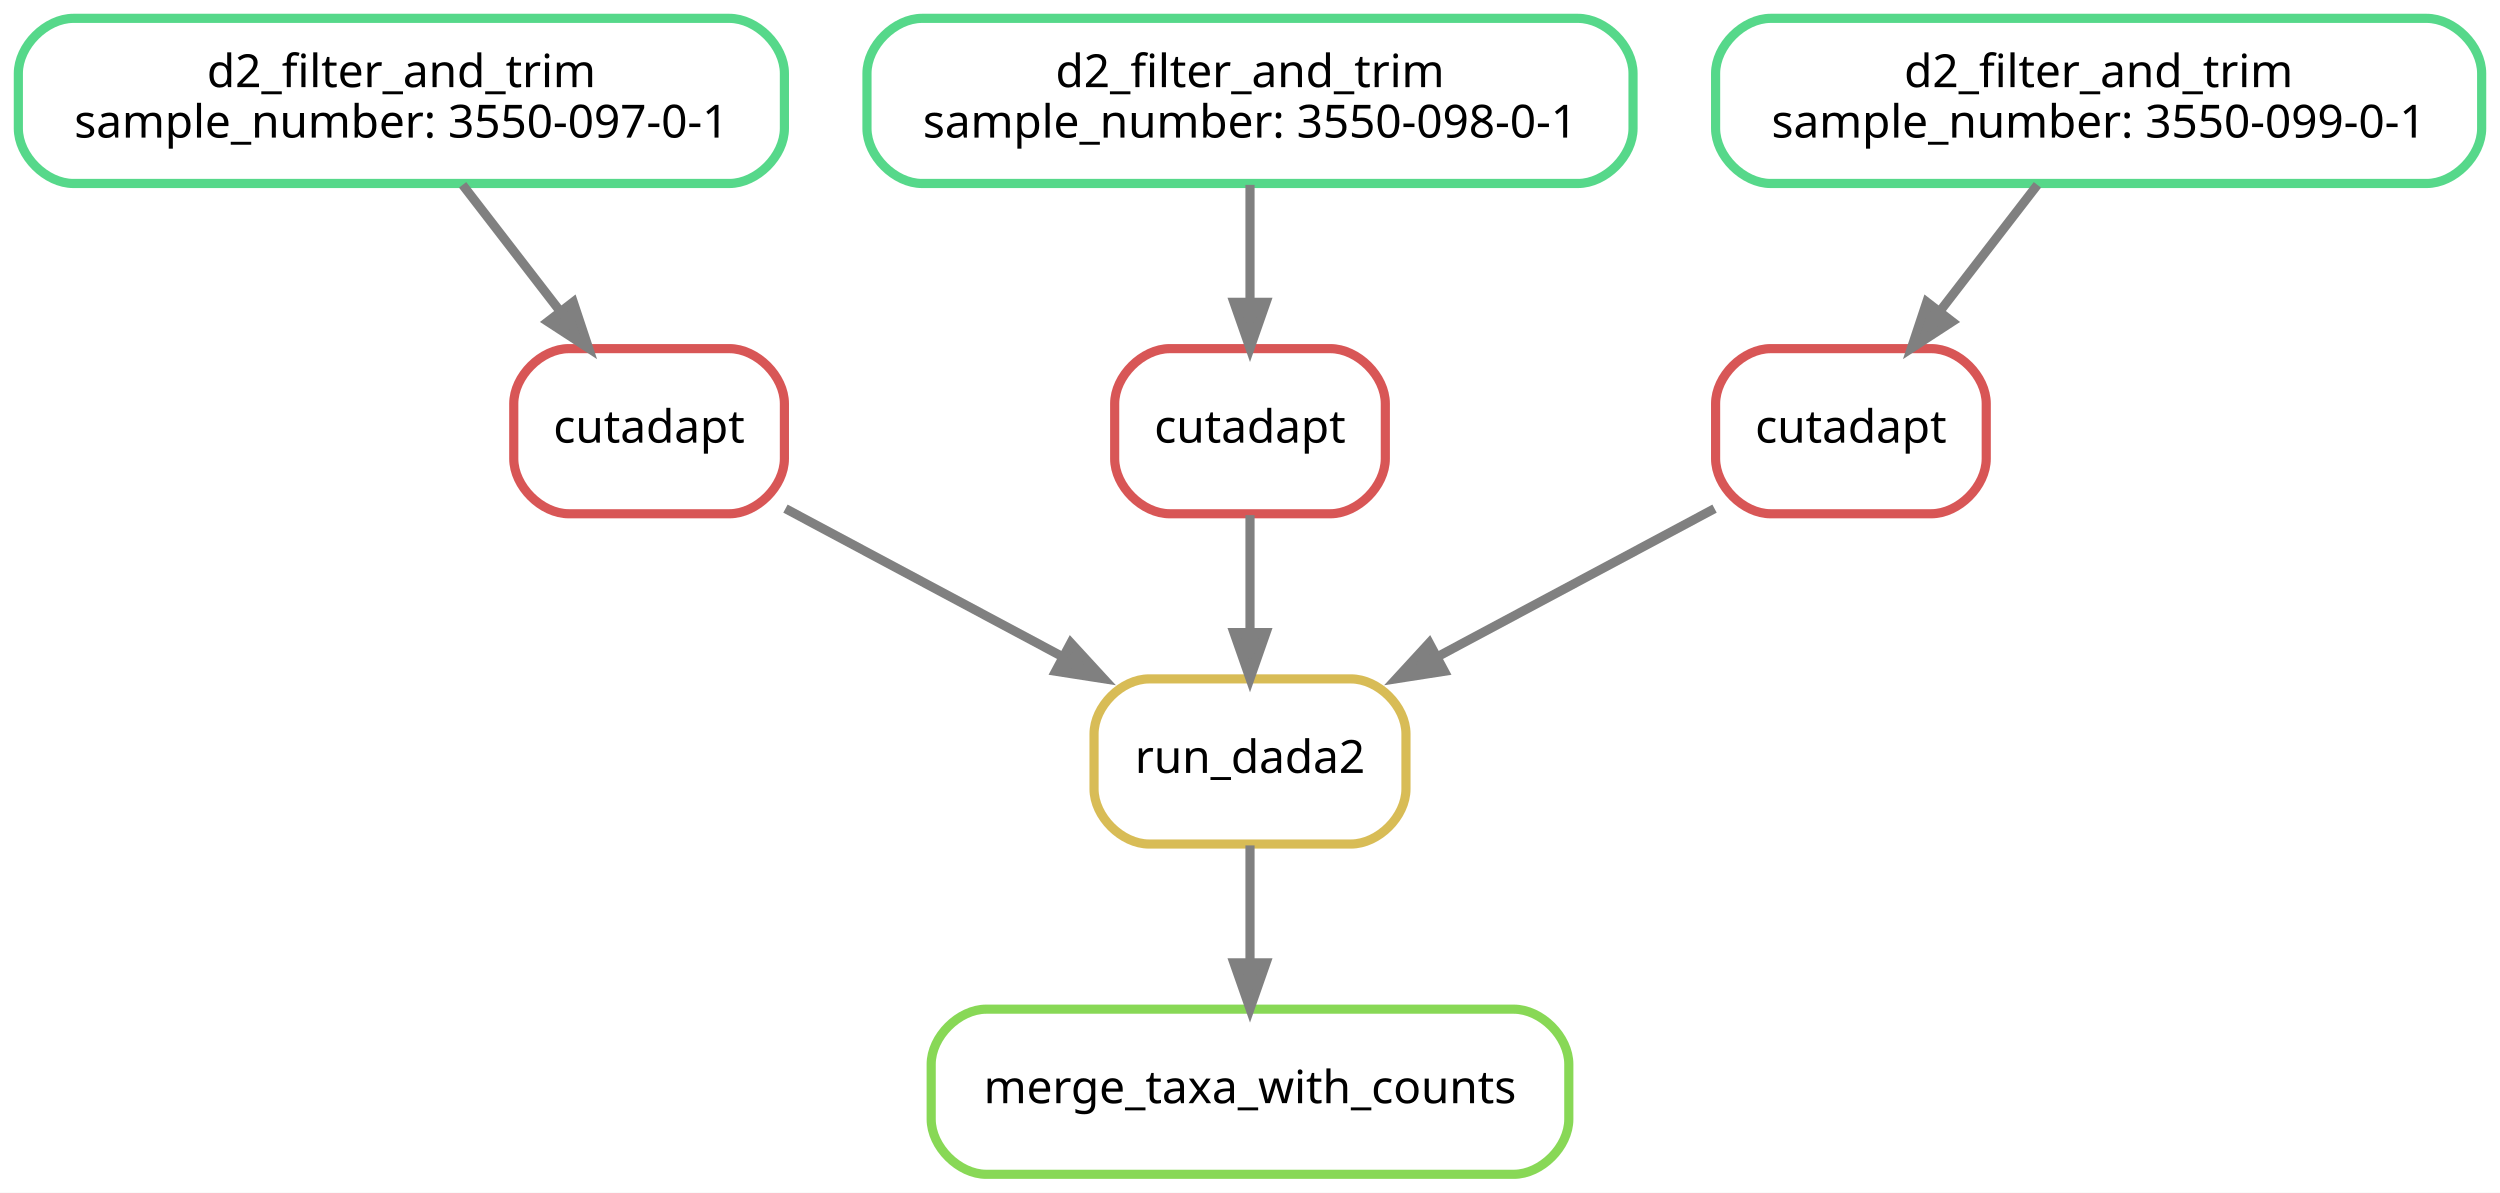
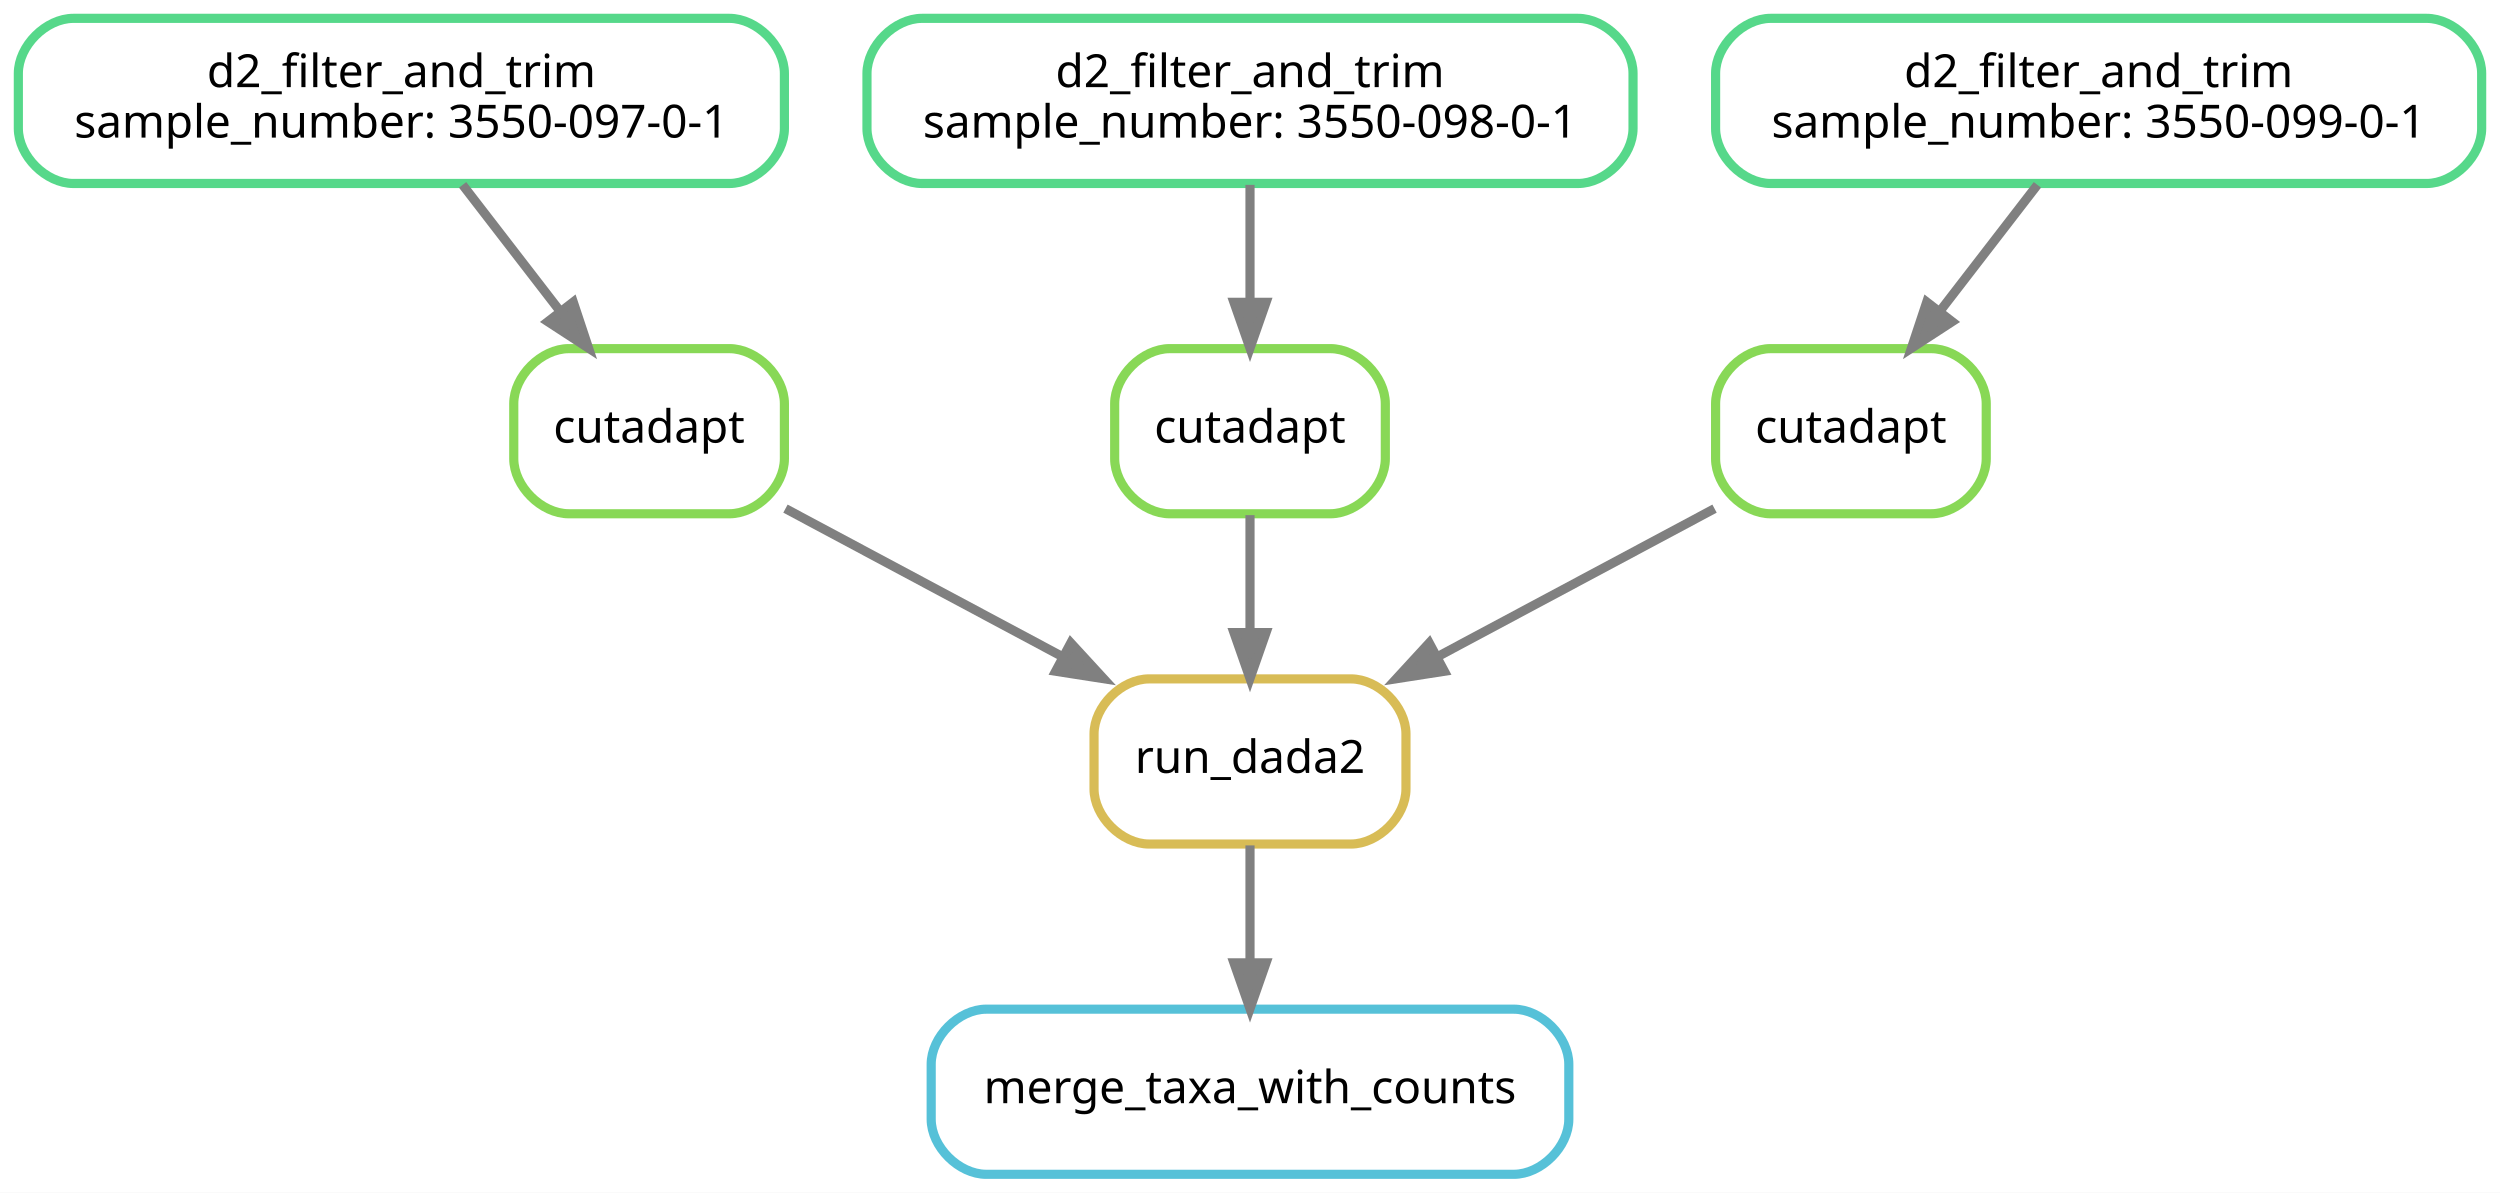
<svg xmlns="http://www.w3.org/2000/svg" width="545pt" height="260pt" viewBox="0.00 0.00 545.00 260.00">
  <g id="graph0" class="graph" transform="scale(1 1) rotate(0) translate(4 256)">
    <polygon fill="white" stroke="transparent" points="-4,4 -4,-256 541,-256 541,4 -4,4" />
    <g id="node1" class="node">
-       <path fill="none" stroke="#88d856" stroke-width="2" d="M326,-36C326,-36 211,-36 211,-36 205,-36 199,-30 199,-24 199,-24 199,-12 199,-12 199,-6 205,0 211,0 211,0 326,0 326,0 332,0 338,-6 338,-12 338,-12 338,-24 338,-24 338,-30 332,-36 326,-36" />
+       <path fill="none" stroke="#56c1d8" stroke-width="2" d="M326,-36C326,-36 211,-36 211,-36 205,-36 199,-30 199,-24 199,-24 199,-12 199,-12 199,-6 205,0 211,0 211,0 326,0 326,0 332,0 338,-6 338,-12 338,-12 338,-24 338,-24 338,-30 332,-36 326,-36" />
      <text text-anchor="middle" x="268.5" y="-15.5" font-family="sans" font-size="10.00">merge_taxa_with_counts</text>
    </g>
    <g id="node2" class="node">
      <path fill="none" stroke="#d8bc56" stroke-width="2" d="M290.5,-108C290.5,-108 246.5,-108 246.5,-108 240.5,-108 234.5,-102 234.5,-96 234.5,-96 234.5,-84 234.5,-84 234.5,-78 240.5,-72 246.5,-72 246.5,-72 290.5,-72 290.5,-72 296.5,-72 302.5,-78 302.5,-84 302.5,-84 302.5,-96 302.5,-96 302.5,-102 296.5,-108 290.5,-108" />
      <text text-anchor="middle" x="268.5" y="-87.5" font-family="sans" font-size="10.00">run_dada2</text>
    </g>
    <g id="edge1" class="edge">
      <path fill="none" stroke="grey" stroke-width="2" d="M268.5,-71.7C268.5,-63.98 268.5,-54.71 268.5,-46.11" />
      <polygon fill="grey" stroke="grey" stroke-width="2" points="272,-46.1 268.5,-36.1 265,-46.1 272,-46.1" />
    </g>
    <g id="node3" class="node">
-       <path fill="none" stroke="#d85656" stroke-width="2" d="M155,-180C155,-180 120,-180 120,-180 114,-180 108,-174 108,-168 108,-168 108,-156 108,-156 108,-150 114,-144 120,-144 120,-144 155,-144 155,-144 161,-144 167,-150 167,-156 167,-156 167,-168 167,-168 167,-174 161,-180 155,-180" />
+       <path fill="none" stroke="#88d856" stroke-width="2" d="M155,-180C155,-180 120,-180 120,-180 114,-180 108,-174 108,-168 108,-168 108,-156 108,-156 108,-150 114,-144 120,-144 120,-144 155,-144 155,-144 161,-144 167,-150 167,-156 167,-156 167,-168 167,-168 167,-174 161,-180 155,-180" />
      <text text-anchor="middle" x="137.5" y="-159.5" font-family="sans" font-size="10.00">cutadapt</text>
    </g>
    <g id="edge2" class="edge">
      <path fill="none" stroke="grey" stroke-width="2" d="M167.23,-145.12C185.08,-135.57 208.05,-123.3 227.61,-112.85" />
      <polygon fill="grey" stroke="grey" stroke-width="2" points="229.43,-115.84 236.6,-108.04 226.13,-109.67 229.43,-115.84" />
    </g>
    <g id="node4" class="node">
      <path fill="none" stroke="#56d88a" stroke-width="2" d="M155,-252C155,-252 12,-252 12,-252 6,-252 0,-246 0,-240 0,-240 0,-228 0,-228 0,-222 6,-216 12,-216 12,-216 155,-216 155,-216 161,-216 167,-222 167,-228 167,-228 167,-240 167,-240 167,-246 161,-252 155,-252" />
      <text text-anchor="middle" x="83.5" y="-237" font-family="sans" font-size="10.00">d2_filter_and_trim</text>
      <text text-anchor="middle" x="83.5" y="-226" font-family="sans" font-size="10.00">sample_number: 3550-097-0-1</text>
    </g>
    <g id="edge5" class="edge">
      <path fill="none" stroke="grey" stroke-width="2" d="M96.85,-215.7C103.26,-207.39 111.06,-197.28 118.11,-188.14" />
      <polygon fill="grey" stroke="grey" stroke-width="2" points="120.97,-190.16 124.31,-180.1 115.43,-185.88 120.97,-190.16" />
    </g>
    <g id="node5" class="node">
-       <path fill="none" stroke="#d85656" stroke-width="2" d="M286,-180C286,-180 251,-180 251,-180 245,-180 239,-174 239,-168 239,-168 239,-156 239,-156 239,-150 245,-144 251,-144 251,-144 286,-144 286,-144 292,-144 298,-150 298,-156 298,-156 298,-168 298,-168 298,-174 292,-180 286,-180" />
+       <path fill="none" stroke="#88d856" stroke-width="2" d="M286,-180C286,-180 251,-180 251,-180 245,-180 239,-174 239,-168 239,-168 239,-156 239,-156 239,-150 245,-144 251,-144 251,-144 286,-144 286,-144 292,-144 298,-150 298,-156 298,-156 298,-168 298,-168 298,-174 292,-180 286,-180" />
      <text text-anchor="middle" x="268.5" y="-159.5" font-family="sans" font-size="10.00">cutadapt</text>
    </g>
    <g id="edge3" class="edge">
      <path fill="none" stroke="grey" stroke-width="2" d="M268.5,-143.7C268.5,-135.98 268.5,-126.71 268.5,-118.11" />
      <polygon fill="grey" stroke="grey" stroke-width="2" points="272,-118.1 268.5,-108.1 265,-118.1 272,-118.1" />
    </g>
    <g id="node6" class="node">
      <path fill="none" stroke="#56d88a" stroke-width="2" d="M340,-252C340,-252 197,-252 197,-252 191,-252 185,-246 185,-240 185,-240 185,-228 185,-228 185,-222 191,-216 197,-216 197,-216 340,-216 340,-216 346,-216 352,-222 352,-228 352,-228 352,-240 352,-240 352,-246 346,-252 340,-252" />
      <text text-anchor="middle" x="268.5" y="-237" font-family="sans" font-size="10.00">d2_filter_and_trim</text>
      <text text-anchor="middle" x="268.5" y="-226" font-family="sans" font-size="10.00">sample_number: 3550-098-0-1</text>
    </g>
    <g id="edge6" class="edge">
      <path fill="none" stroke="grey" stroke-width="2" d="M268.5,-215.7C268.5,-207.98 268.5,-198.71 268.5,-190.11" />
      <polygon fill="grey" stroke="grey" stroke-width="2" points="272,-190.1 268.5,-180.1 265,-190.1 272,-190.1" />
    </g>
    <g id="node7" class="node">
-       <path fill="none" stroke="#d85656" stroke-width="2" d="M417,-180C417,-180 382,-180 382,-180 376,-180 370,-174 370,-168 370,-168 370,-156 370,-156 370,-150 376,-144 382,-144 382,-144 417,-144 417,-144 423,-144 429,-150 429,-156 429,-156 429,-168 429,-168 429,-174 423,-180 417,-180" />
+       <path fill="none" stroke="#88d856" stroke-width="2" d="M417,-180C417,-180 382,-180 382,-180 376,-180 370,-174 370,-168 370,-168 370,-156 370,-156 370,-150 376,-144 382,-144 382,-144 417,-144 417,-144 423,-144 429,-150 429,-156 429,-156 429,-168 429,-168 429,-174 423,-180 417,-180" />
      <text text-anchor="middle" x="399.5" y="-159.5" font-family="sans" font-size="10.00">cutadapt</text>
    </g>
    <g id="edge4" class="edge">
      <path fill="none" stroke="grey" stroke-width="2" d="M369.77,-145.12C351.92,-135.57 328.95,-123.3 309.39,-112.85" />
      <polygon fill="grey" stroke="grey" stroke-width="2" points="310.87,-109.67 300.4,-108.04 307.57,-115.84 310.87,-109.67" />
    </g>
    <g id="node8" class="node">
      <path fill="none" stroke="#56d88a" stroke-width="2" d="M525,-252C525,-252 382,-252 382,-252 376,-252 370,-246 370,-240 370,-240 370,-228 370,-228 370,-222 376,-216 382,-216 382,-216 525,-216 525,-216 531,-216 537,-222 537,-228 537,-228 537,-240 537,-240 537,-246 531,-252 525,-252" />
      <text text-anchor="middle" x="453.5" y="-237" font-family="sans" font-size="10.00">d2_filter_and_trim</text>
      <text text-anchor="middle" x="453.5" y="-226" font-family="sans" font-size="10.00">sample_number: 3550-099-0-1</text>
    </g>
    <g id="edge7" class="edge">
      <path fill="none" stroke="grey" stroke-width="2" d="M440.15,-215.7C433.74,-207.39 425.94,-197.28 418.89,-188.14" />
      <polygon fill="grey" stroke="grey" stroke-width="2" points="421.57,-185.88 412.69,-180.1 416.03,-190.16 421.57,-185.88" />
    </g>
  </g>
</svg>
